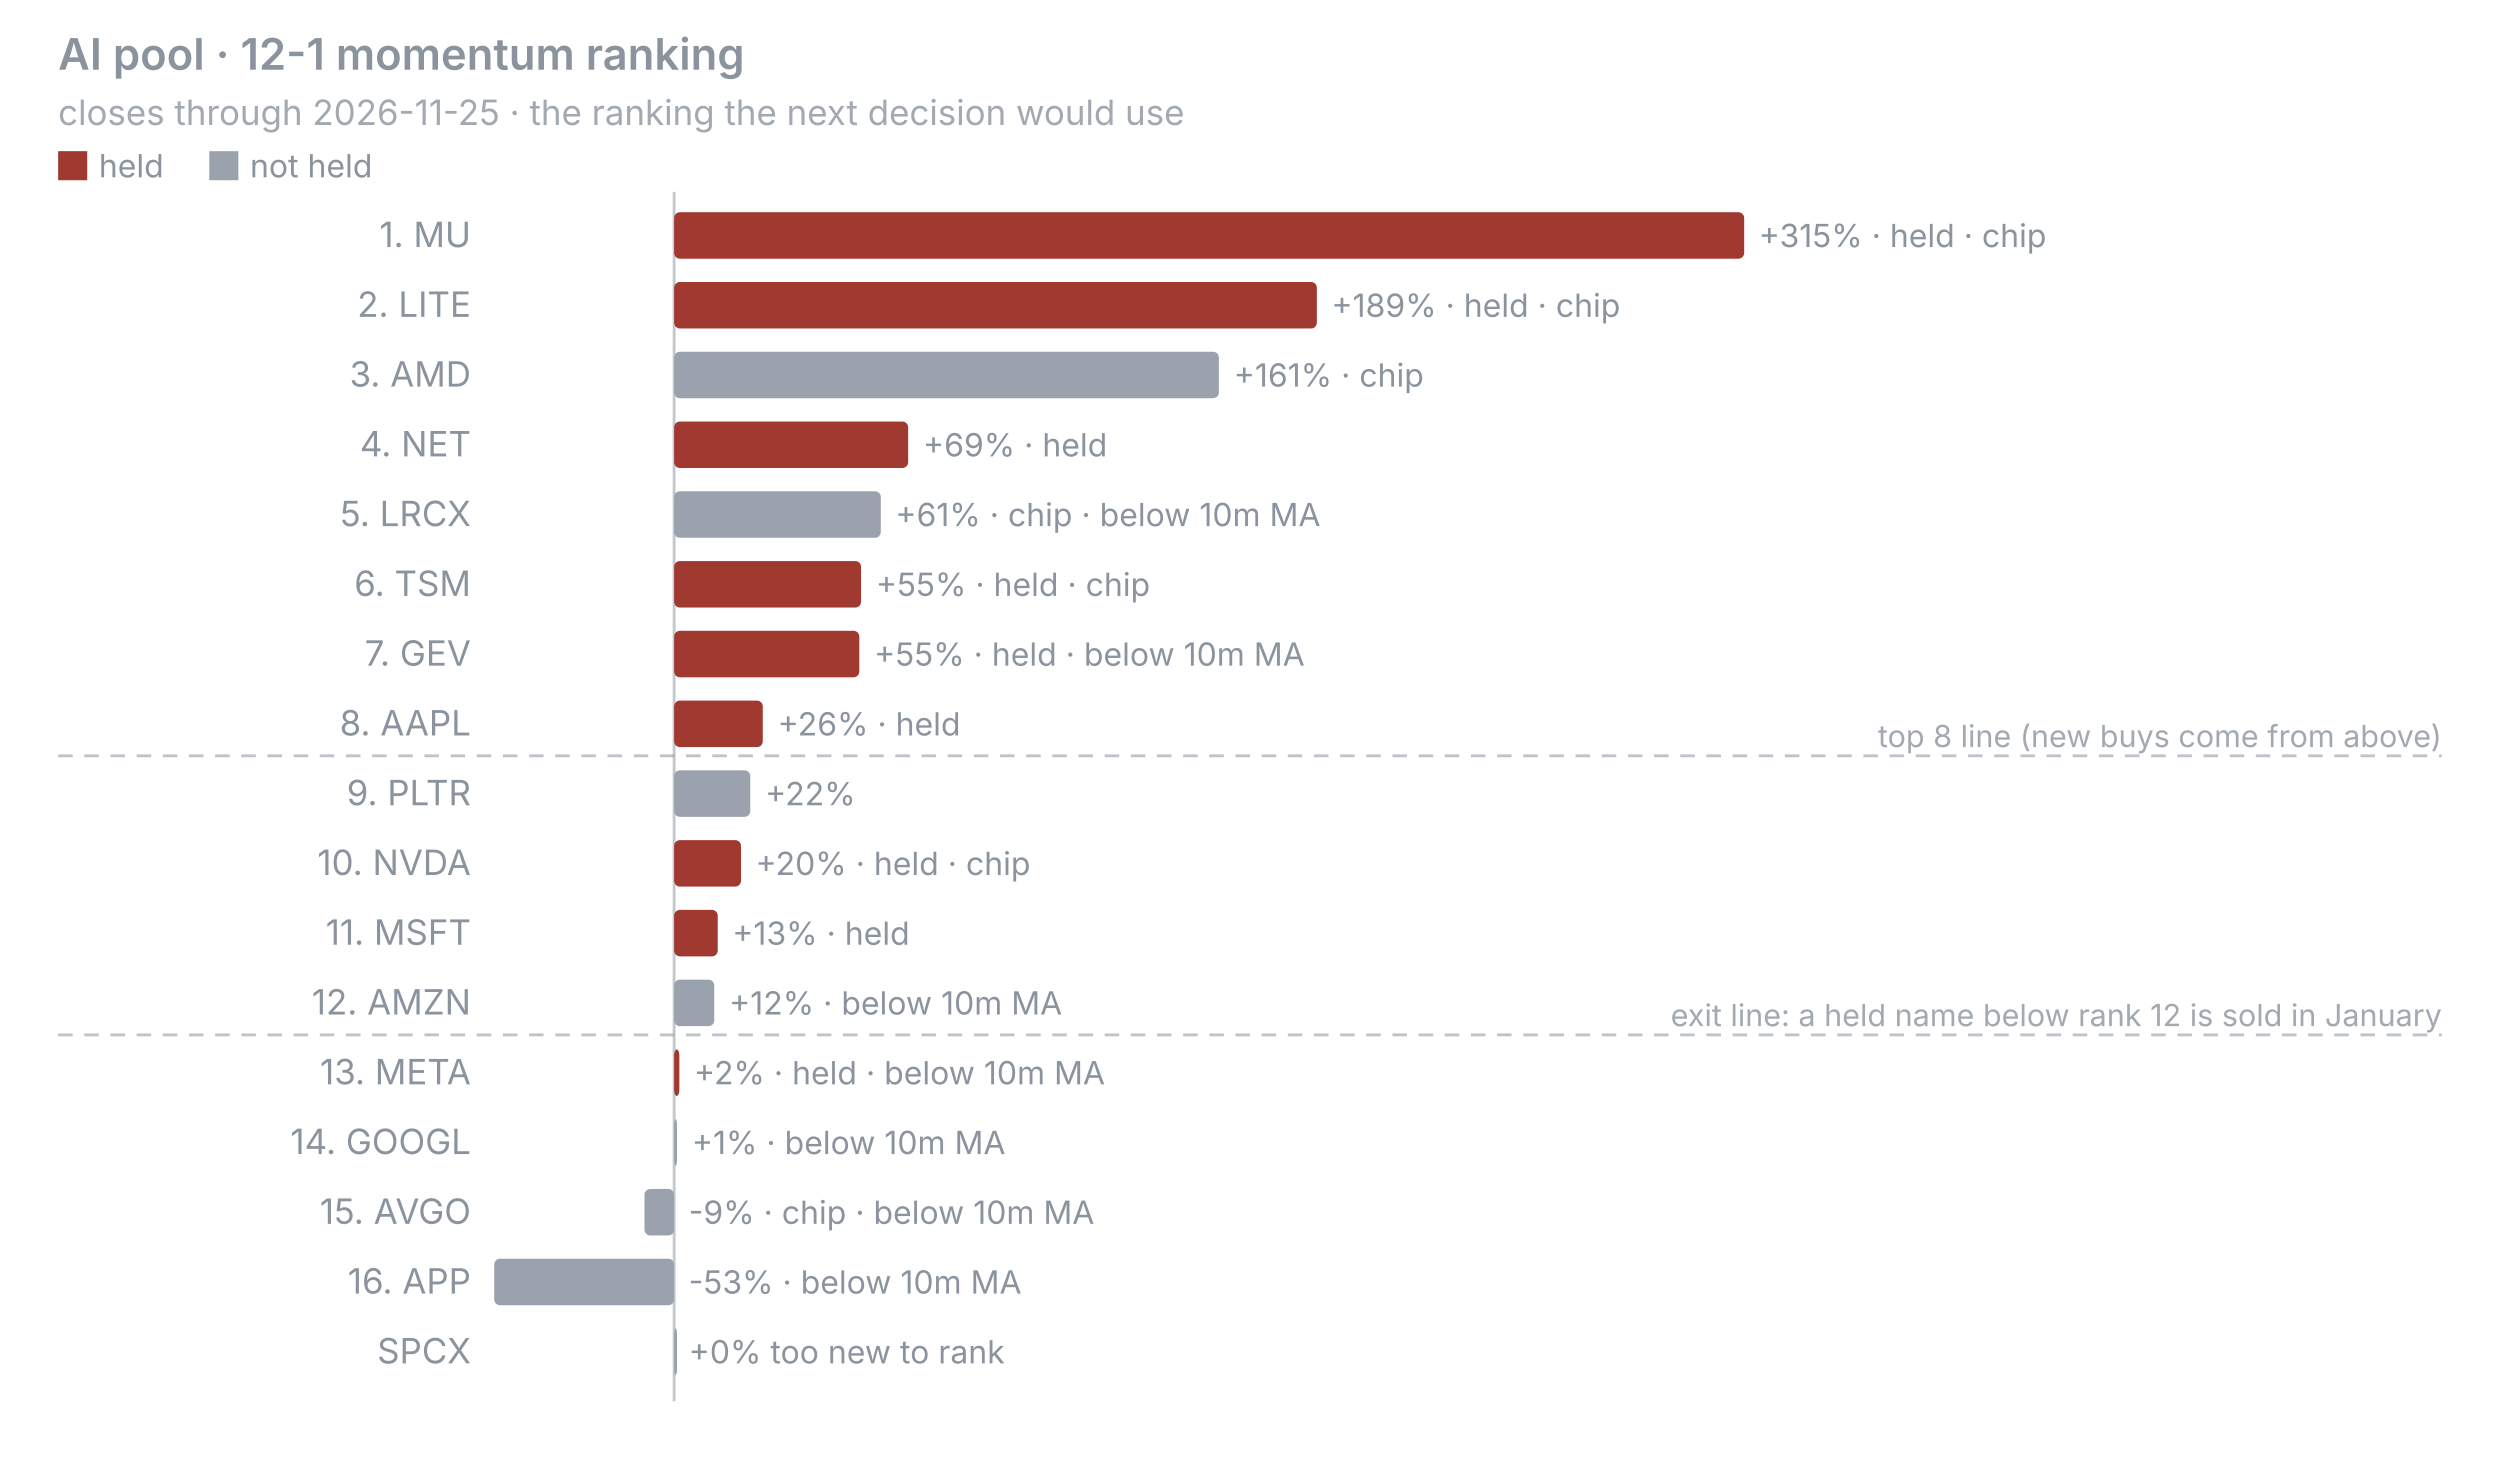
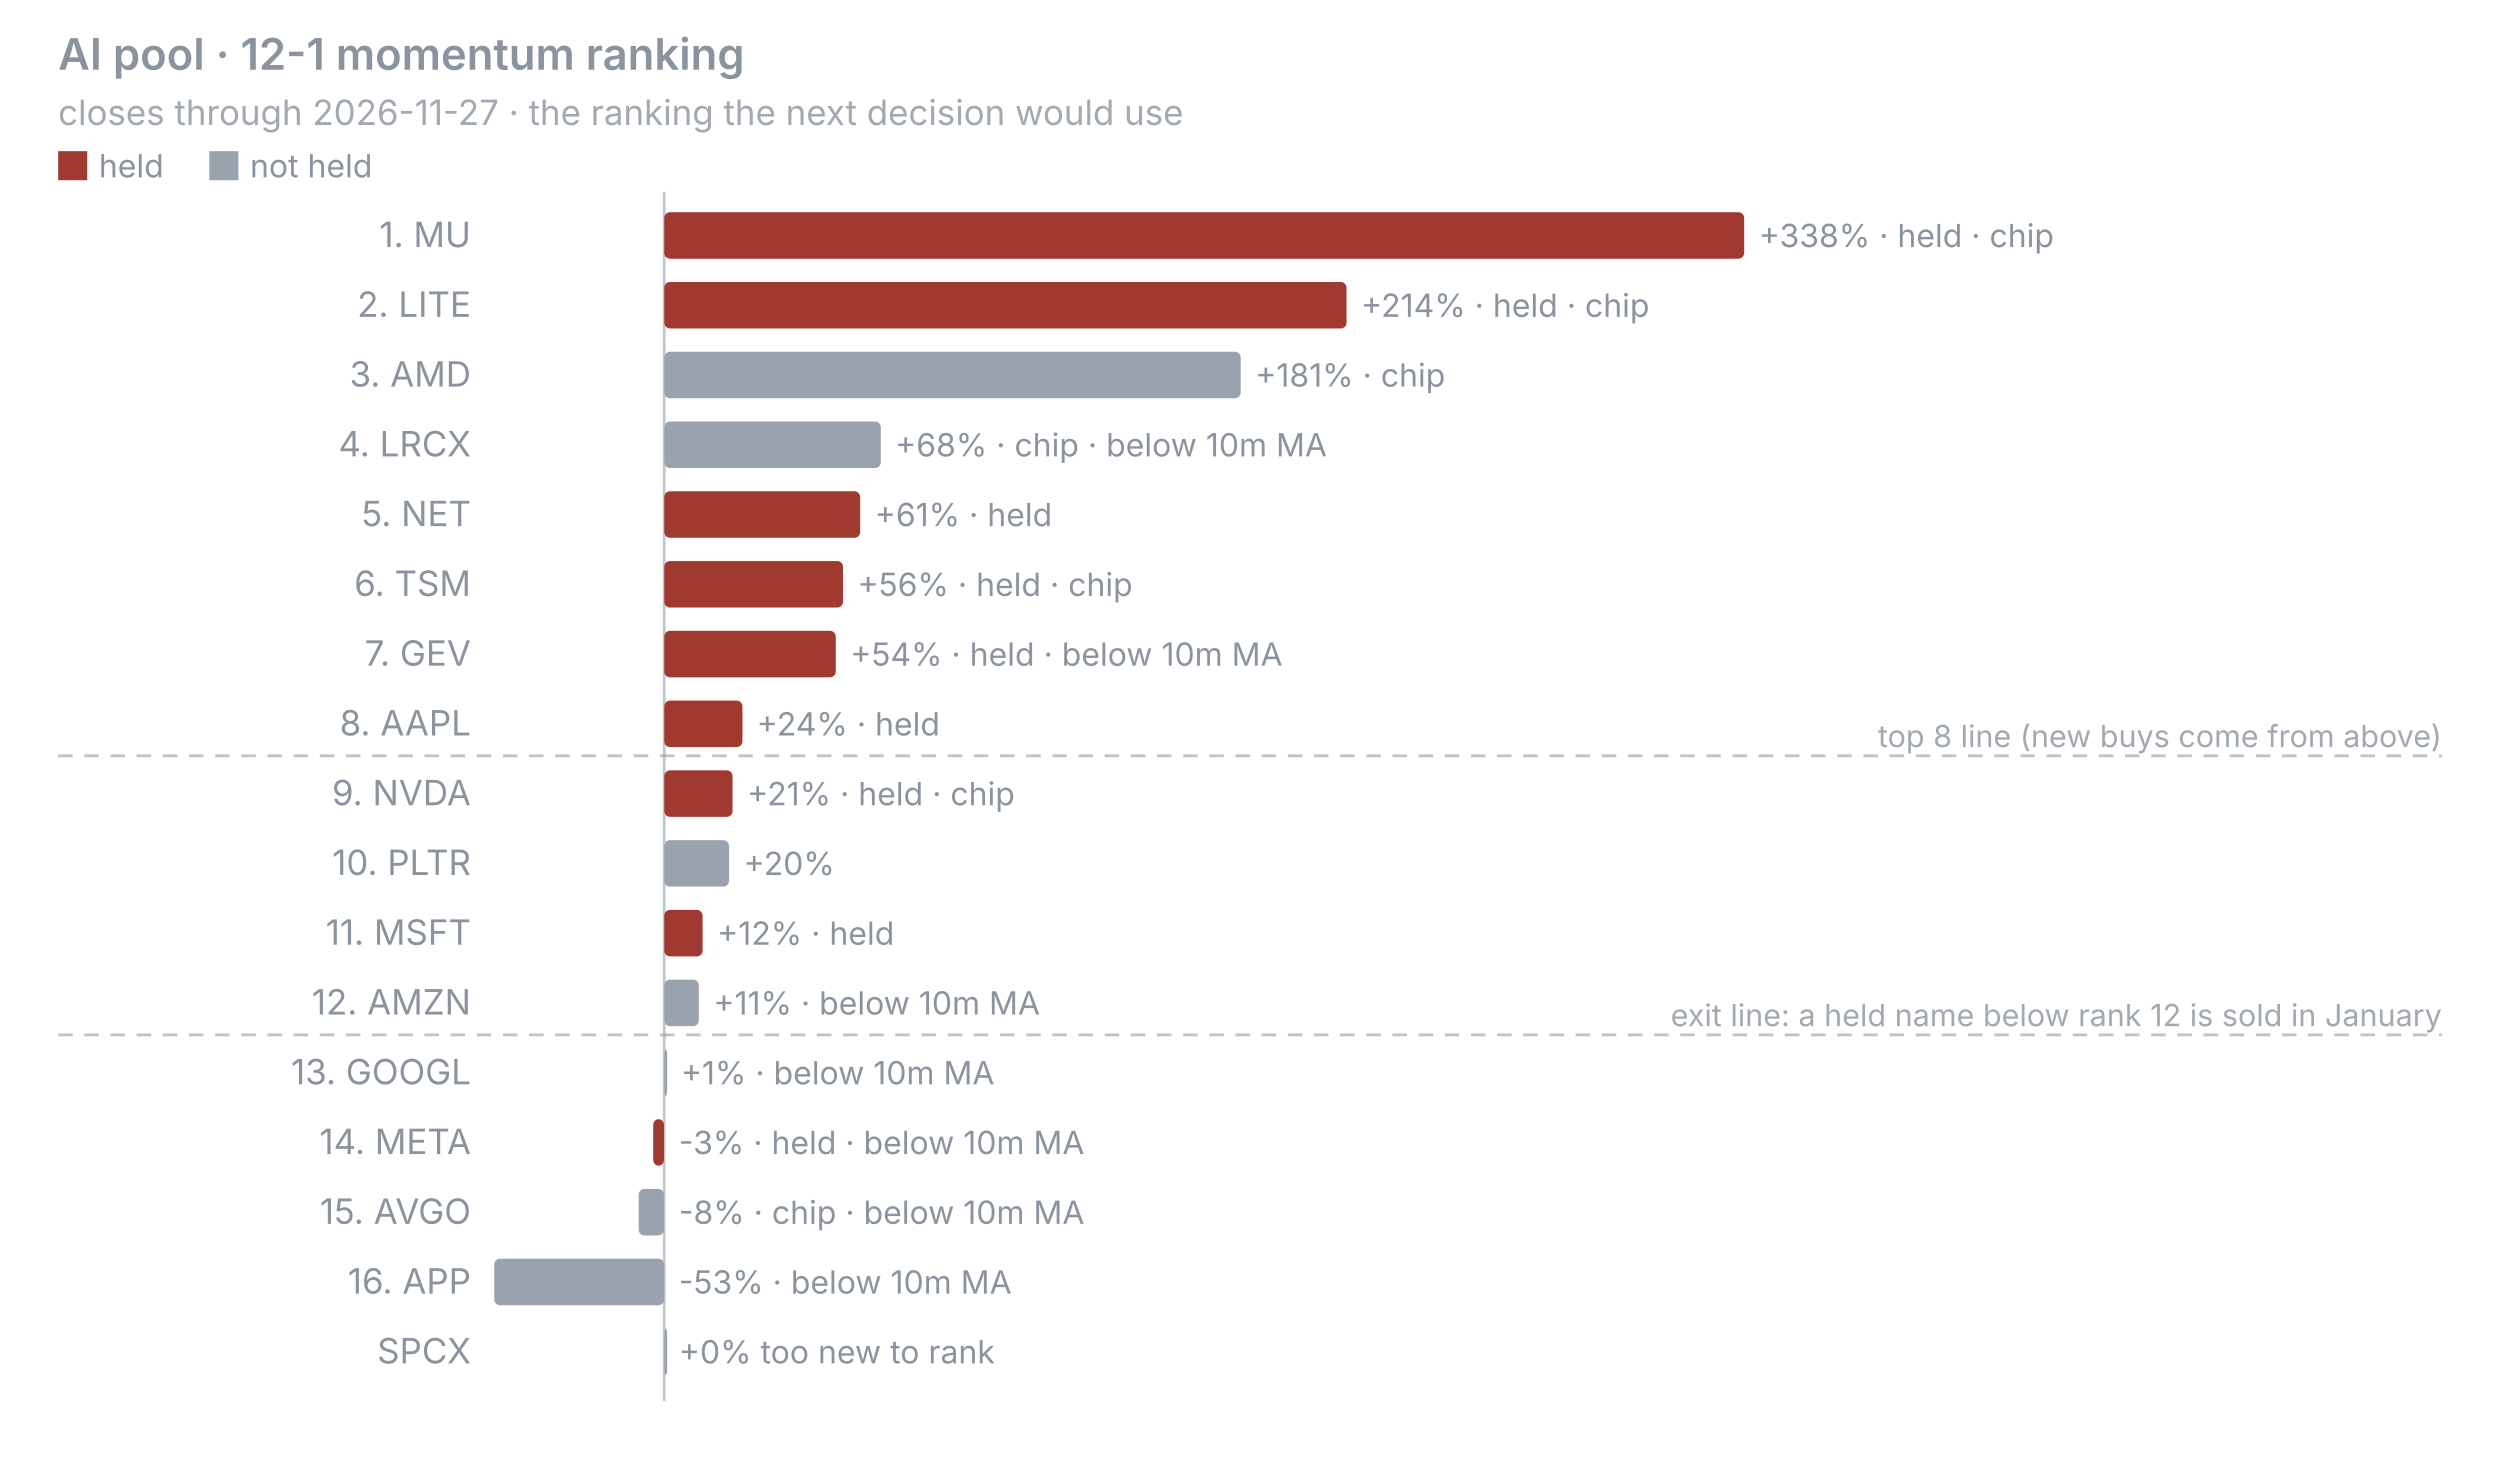
<svg xmlns="http://www.w3.org/2000/svg" viewBox="0 0 860 508" font-family="ui-sans-serif,system-ui,-apple-system,sans-serif">
  <text x="20" y="24" font-size="15" font-weight="600" fill="#8b949e">AI pool · 12-1 momentum ranking</text>
-   <text x="20" y="43" font-size="12" fill="#8b949e" opacity="0.8">closes through 2026-11-25 · the ranking the next decision would use</text>
+   <text x="20" y="43" font-size="12" fill="#8b949e" opacity="0.8">closes through 2026-11-27 · the ranking the next decision would use</text>
  <rect x="20" y="52" width="10" height="10" fill="#a0392f" />
  <text x="34" y="61" font-size="11" fill="#8b949e">held</text>
  <rect x="72" y="52" width="10" height="10" fill="#9aa3ad" />
  <text x="86" y="61" font-size="11" fill="#8b949e">not held</text>
-   <line x1="231.9" y1="66" x2="231.9" y2="482" stroke="#8b949e" stroke-opacity="0.5" />
-   <rect x="231.9" y="73" width="368.1" height="16" fill="#a0392f" rx="2" />
+   <line x1="228.5" y1="66" x2="228.5" y2="482" stroke="#8b949e" stroke-opacity="0.5" />
+   <rect x="228.5" y="73" width="371.5" height="16" fill="#a0392f" rx="2" />
  <text x="162" y="85.0" font-size="12" fill="#8b949e" text-anchor="end">1. MU</text>
-   <text x="605.0" y="85.0" font-size="11" fill="#8b949e" text-anchor="start">+315% · held · chip</text>
-   <rect x="231.9" y="97" width="221.1" height="16" fill="#a0392f" rx="2" />
+   <text x="605.0" y="85.0" font-size="11" fill="#8b949e" text-anchor="start">+338% · held · chip</text>
+   <rect x="228.5" y="97" width="234.7" height="16" fill="#a0392f" rx="2" />
  <text x="162" y="109.0" font-size="12" fill="#8b949e" text-anchor="end">2. LITE</text>
-   <text x="458.0" y="109.0" font-size="11" fill="#8b949e" text-anchor="start">+189% · held · chip</text>
-   <rect x="231.9" y="121" width="187.4" height="16" fill="#9aa3ad" rx="2" />
+   <text x="468.2" y="109.0" font-size="11" fill="#8b949e" text-anchor="start">+214% · held · chip</text>
+   <rect x="228.5" y="121" width="198.3" height="16" fill="#9aa3ad" rx="2" />
  <text x="162" y="133.0" font-size="12" fill="#8b949e" text-anchor="end">3. AMD</text>
-   <text x="424.4" y="133.0" font-size="11" fill="#8b949e" text-anchor="start">+161% · chip</text>
-   <rect x="231.9" y="145" width="80.5" height="16" fill="#a0392f" rx="2" />
-   <text x="162" y="157.0" font-size="12" fill="#8b949e" text-anchor="end">4. NET</text>
-   <text x="317.5" y="157.0" font-size="11" fill="#8b949e" text-anchor="start">+69% · held</text>
-   <rect x="231.9" y="169" width="71.1" height="16" fill="#9aa3ad" rx="2" />
-   <text x="162" y="181.0" font-size="12" fill="#8b949e" text-anchor="end">5. LRCX</text>
-   <text x="308.0" y="181.0" font-size="11" fill="#8b949e" text-anchor="start">+61% · chip · below 10m MA</text>
-   <rect x="231.9" y="193" width="64.3" height="16" fill="#a0392f" rx="2" />
+   <text x="431.8" y="133.0" font-size="11" fill="#8b949e" text-anchor="start">+181% · chip</text>
+   <rect x="228.5" y="145" width="74.5" height="16" fill="#9aa3ad" rx="2" />
+   <text x="162" y="157.0" font-size="12" fill="#8b949e" text-anchor="end">4. LRCX</text>
+   <text x="307.9" y="157.0" font-size="11" fill="#8b949e" text-anchor="start">+68% · chip · below 10m MA</text>
+   <rect x="228.5" y="169" width="67.4" height="16" fill="#a0392f" rx="2" />
+   <text x="162" y="181.0" font-size="12" fill="#8b949e" text-anchor="end">5. NET</text>
+   <text x="300.9" y="181.0" font-size="11" fill="#8b949e" text-anchor="start">+61% · held</text>
+   <rect x="228.5" y="193" width="61.5" height="16" fill="#a0392f" rx="2" />
  <text x="162" y="205.0" font-size="12" fill="#8b949e" text-anchor="end">6. TSM</text>
-   <text x="301.3" y="205.0" font-size="11" fill="#8b949e" text-anchor="start">+55% · held · chip</text>
-   <rect x="231.9" y="217" width="63.7" height="16" fill="#a0392f" rx="2" />
+   <text x="295.0" y="205.0" font-size="11" fill="#8b949e" text-anchor="start">+56% · held · chip</text>
+   <rect x="228.5" y="217" width="59.0" height="16" fill="#a0392f" rx="2" />
  <text x="162" y="229.0" font-size="12" fill="#8b949e" text-anchor="end">7. GEV</text>
-   <text x="300.7" y="229.0" font-size="11" fill="#8b949e" text-anchor="start">+55% · held · below 10m MA</text>
-   <rect x="231.9" y="241" width="30.5" height="16" fill="#a0392f" rx="2" />
+   <text x="292.5" y="229.0" font-size="11" fill="#8b949e" text-anchor="start">+54% · held · below 10m MA</text>
+   <rect x="228.5" y="241" width="26.9" height="16" fill="#a0392f" rx="2" />
  <text x="162" y="253.0" font-size="12" fill="#8b949e" text-anchor="end">8. AAPL</text>
-   <text x="267.5" y="253.0" font-size="11" fill="#8b949e" text-anchor="start">+26% · held</text>
+   <text x="260.3" y="253.0" font-size="11" fill="#8b949e" text-anchor="start">+24% · held</text>
  <line x1="20" y1="260.0" x2="840" y2="260.0" stroke="#8b949e" stroke-opacity="0.55" stroke-dasharray="5 4" />
  <text x="840" y="257.0" font-size="10.5" fill="#8b949e" text-anchor="end" opacity="0.8">top 8 line (new buys come from above)</text>
-   <rect x="231.9" y="265" width="26.2" height="16" fill="#9aa3ad" rx="2" />
-   <text x="162" y="277.0" font-size="12" fill="#8b949e" text-anchor="end">9. PLTR</text>
-   <text x="263.2" y="277.0" font-size="11" fill="#8b949e" text-anchor="start">+22%</text>
-   <rect x="231.9" y="289" width="23.0" height="16" fill="#a0392f" rx="2" />
-   <text x="162" y="301.0" font-size="12" fill="#8b949e" text-anchor="end">10. NVDA</text>
-   <text x="259.9" y="301.0" font-size="11" fill="#8b949e" text-anchor="start">+20% · held · chip</text>
-   <rect x="231.9" y="313" width="15.0" height="16" fill="#a0392f" rx="2" />
+   <rect x="228.5" y="265" width="23.5" height="16" fill="#a0392f" rx="2" />
+   <text x="162" y="277.0" font-size="12" fill="#8b949e" text-anchor="end">9. NVDA</text>
+   <text x="257.0" y="277.0" font-size="11" fill="#8b949e" text-anchor="start">+21% · held · chip</text>
+   <rect x="228.5" y="289" width="22.3" height="16" fill="#9aa3ad" rx="2" />
+   <text x="162" y="301.0" font-size="12" fill="#8b949e" text-anchor="end">10. PLTR</text>
+   <text x="255.8" y="301.0" font-size="11" fill="#8b949e" text-anchor="start">+20%</text>
+   <rect x="228.5" y="313" width="13.2" height="16" fill="#a0392f" rx="2" />
  <text x="162" y="325.0" font-size="12" fill="#8b949e" text-anchor="end">11. MSFT</text>
-   <text x="251.9" y="325.0" font-size="11" fill="#8b949e" text-anchor="start">+13% · held</text>
-   <rect x="231.9" y="337" width="13.8" height="16" fill="#9aa3ad" rx="2" />
+   <text x="246.7" y="325.0" font-size="11" fill="#8b949e" text-anchor="start">+12% · held</text>
+   <rect x="228.5" y="337" width="11.9" height="16" fill="#9aa3ad" rx="2" />
  <text x="162" y="349.0" font-size="12" fill="#8b949e" text-anchor="end">12. AMZN</text>
-   <text x="250.8" y="349.0" font-size="11" fill="#8b949e" text-anchor="start">+12% · below 10m MA</text>
+   <text x="245.4" y="349.0" font-size="11" fill="#8b949e" text-anchor="start">+11% · below 10m MA</text>
  <line x1="20" y1="356.0" x2="840" y2="356.0" stroke="#8b949e" stroke-opacity="0.55" stroke-dasharray="5 4" />
  <text x="840" y="353.0" font-size="10.5" fill="#8b949e" text-anchor="end" opacity="0.8">exit line: a held name below rank 12 is sold in January</text>
-   <rect x="231.9" y="361" width="1.8" height="16" fill="#a0392f" rx="2" />
-   <text x="162" y="373.0" font-size="12" fill="#8b949e" text-anchor="end">13. META</text>
-   <text x="238.7" y="373.0" font-size="11" fill="#8b949e" text-anchor="start">+2% · held · below 10m MA</text>
-   <rect x="231.9" y="385" width="1.0" height="16" fill="#9aa3ad" rx="2" />
-   <text x="162" y="397.0" font-size="12" fill="#8b949e" text-anchor="end">14. GOOGL</text>
-   <text x="238.0" y="397.0" font-size="11" fill="#8b949e" text-anchor="start">+1% · below 10m MA</text>
-   <rect x="221.7" y="409" width="10.2" height="16" fill="#9aa3ad" rx="2" />
+   <rect x="228.5" y="361" width="1.0" height="16" fill="#9aa3ad" rx="2" />
+   <text x="162" y="373.0" font-size="12" fill="#8b949e" text-anchor="end">13. GOOGL</text>
+   <text x="234.2" y="373.0" font-size="11" fill="#8b949e" text-anchor="start">+1% · below 10m MA</text>
+   <rect x="224.7" y="385" width="3.7" height="16" fill="#a0392f" rx="2" />
+   <text x="162" y="397.0" font-size="12" fill="#8b949e" text-anchor="end">14. META</text>
+   <text x="233.5" y="397.0" font-size="11" fill="#8b949e" text-anchor="start">-3% · held · below 10m MA</text>
+   <rect x="219.7" y="409" width="8.7" height="16" fill="#9aa3ad" rx="2" />
  <text x="162" y="421.0" font-size="12" fill="#8b949e" text-anchor="end">15. AVGO</text>
-   <text x="236.9" y="421.0" font-size="11" fill="#8b949e" text-anchor="start">-9% · chip · below 10m MA</text>
-   <rect x="170.0" y="433" width="61.9" height="16" fill="#9aa3ad" rx="2" />
+   <text x="233.5" y="421.0" font-size="11" fill="#8b949e" text-anchor="start">-8% · chip · below 10m MA</text>
+   <rect x="170.0" y="433" width="58.5" height="16" fill="#9aa3ad" rx="2" />
  <text x="162" y="445.0" font-size="12" fill="#8b949e" text-anchor="end">16. APP</text>
-   <text x="236.9" y="445.0" font-size="11" fill="#8b949e" text-anchor="start">-53% · below 10m MA</text>
-   <rect x="231.9" y="457" width="1.0" height="16" fill="#9aa3ad" rx="2" />
+   <text x="233.5" y="445.0" font-size="11" fill="#8b949e" text-anchor="start">-53% · below 10m MA</text>
+   <rect x="228.5" y="457" width="1.0" height="16" fill="#9aa3ad" rx="2" />
  <text x="162" y="469.0" font-size="12" fill="#8b949e" text-anchor="end">SPCX</text>
-   <text x="236.9" y="469.0" font-size="11" fill="#8b949e" text-anchor="start">+0%  too new to rank</text>
+   <text x="233.5" y="469.0" font-size="11" fill="#8b949e" text-anchor="start">+0%  too new to rank</text>
</svg>
